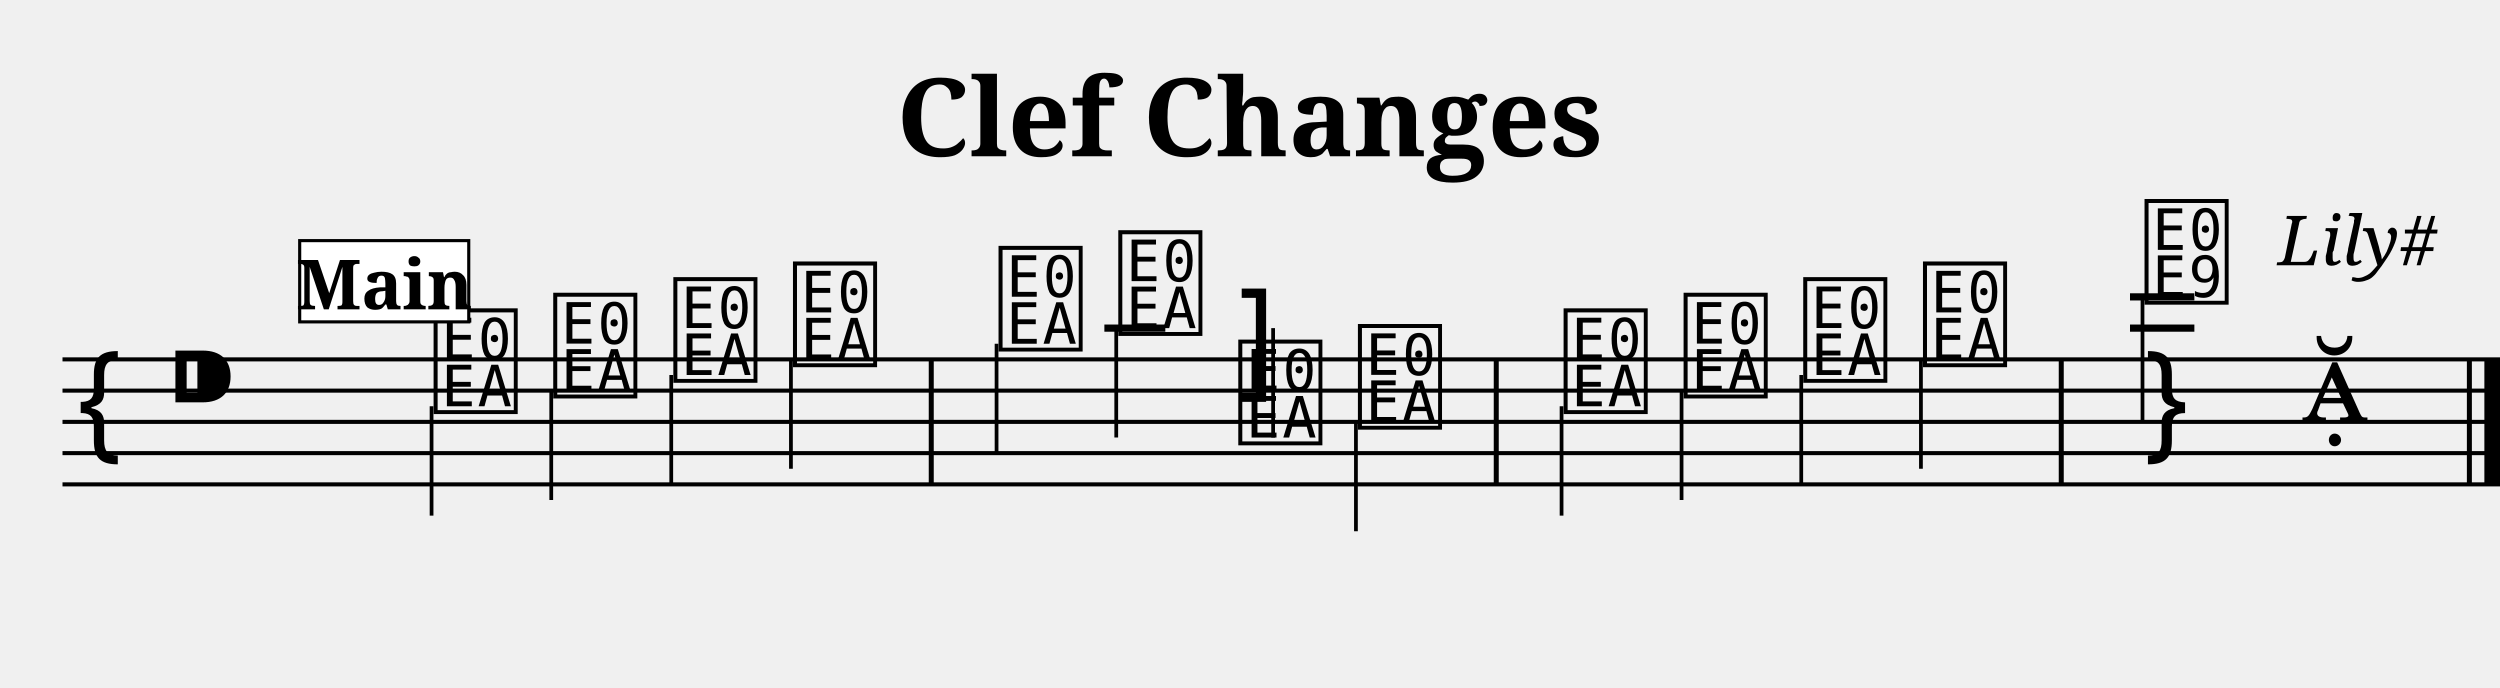
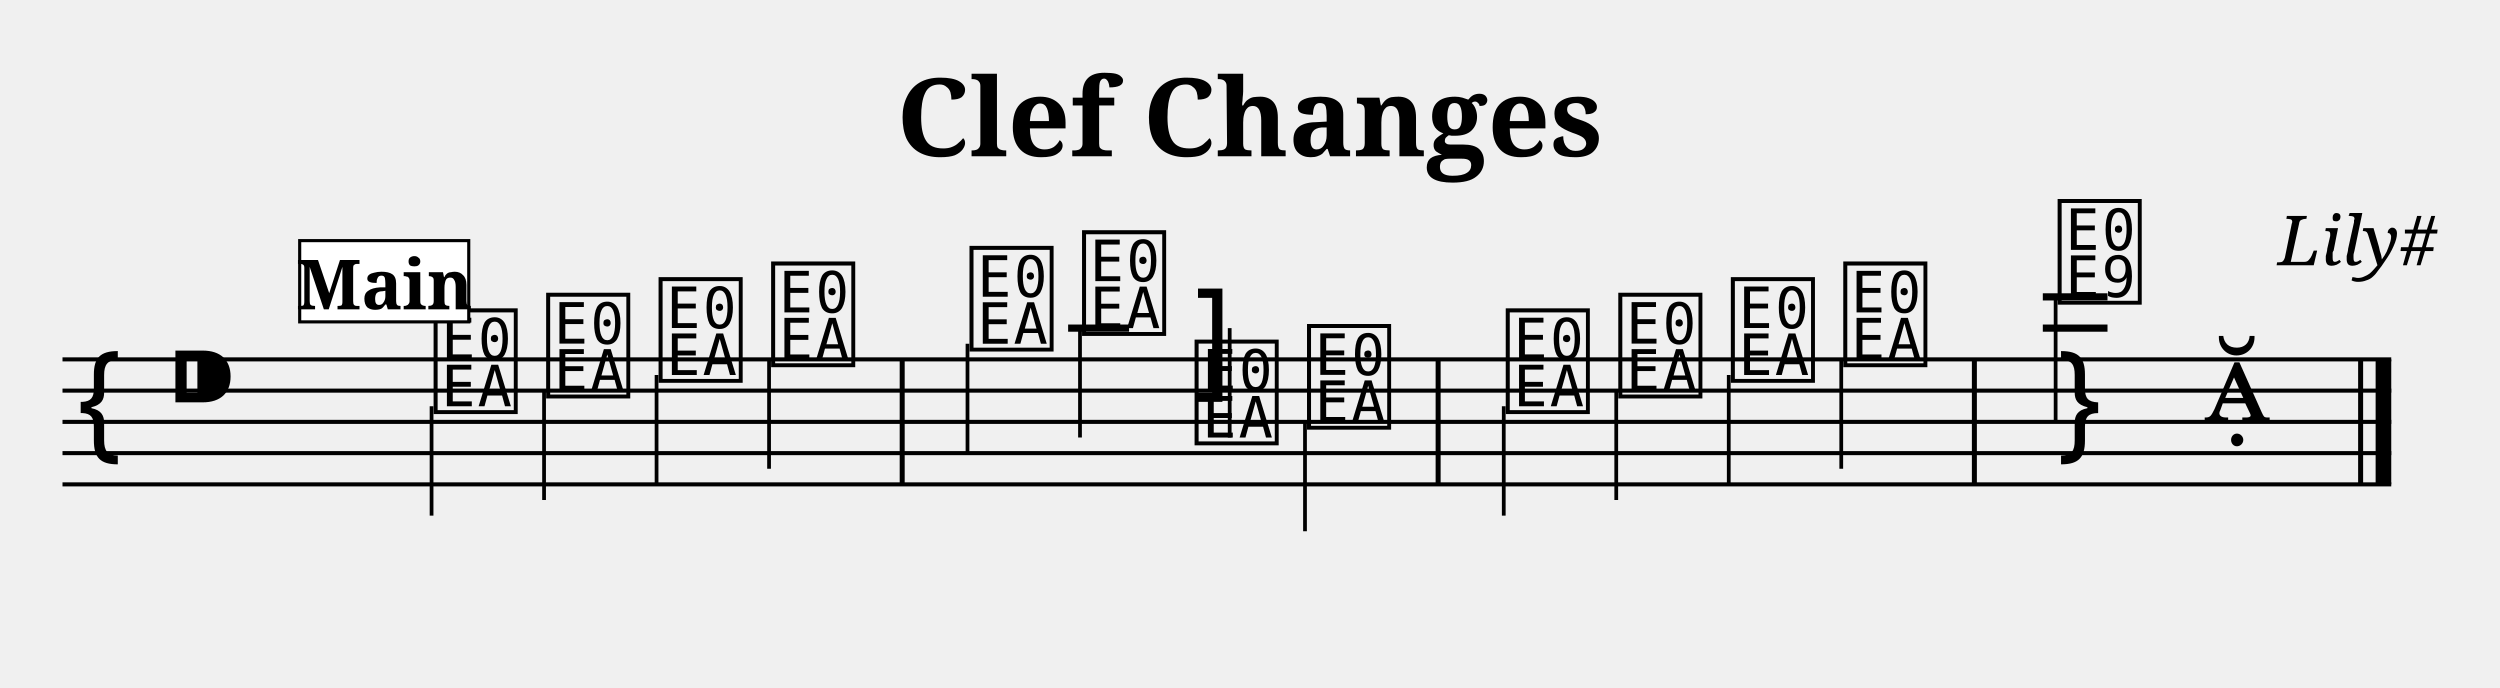
<svg xmlns="http://www.w3.org/2000/svg" width="800.0" height="220.0" viewBox="0 0 80.00 22.00">
  <style>
  @font-face { font-family: 'Emmentaler'; src: local('Emmentaler'); }
  .music { font-family: 'Emmentaler', serif; }
</style>
  <text x="40.00" y="5.00" font-size="3.49" font-family="serif" font-weight="bold" text-anchor="middle">Clef Changes</text>
  <text x="78.00" y="8.49" font-size="2.20" font-family="serif" font-style="italic" text-anchor="end">Lily#</text>
  <g transform="translate(2.00,0.00) scale(1,1)">
-     <line x1="0.00" y1="11.50" x2="78.00" y2="11.50" stroke="#000000" stroke-width="0.130" />
-     <line x1="0.00" y1="12.50" x2="78.00" y2="12.50" stroke="#000000" stroke-width="0.130" />
-     <line x1="0.00" y1="13.50" x2="78.00" y2="13.50" stroke="#000000" stroke-width="0.130" />
-     <line x1="0.00" y1="14.50" x2="78.00" y2="14.50" stroke="#000000" stroke-width="0.130" />
-     <line x1="0.00" y1="15.50" x2="78.00" y2="15.50" stroke="#000000" stroke-width="0.130" />
+     <line x1="0.00" y1="11.50" x2="74.52" y2="11.50" stroke="#000000" stroke-width="0.130" />
+     <line x1="0.00" y1="12.50" x2="74.52" y2="12.50" stroke="#000000" stroke-width="0.130" />
+     <line x1="0.00" y1="13.50" x2="74.52" y2="13.50" stroke="#000000" stroke-width="0.130" />
+     <line x1="0.00" y1="14.50" x2="74.52" y2="14.50" stroke="#000000" stroke-width="0.130" />
+     <line x1="0.00" y1="15.50" x2="74.52" y2="15.50" stroke="#000000" stroke-width="0.130" />
    <text class="music" x="0.30" y="14.50" font-size="4.00"></text>
    <text class="music" x="3.30" y="13.50" font-size="4.00"></text>
    <text class="music" x="11.75" y="13.00" font-size="4.00" data-pos="296"></text>
    <line x1="11.81" y1="13.00" x2="11.81" y2="16.50" stroke="#000000" stroke-width="0.120" />
-     <text class="music" x="15.58" y="12.50" font-size="4.00" data-pos="302"></text>
-     <line x1="15.64" y1="12.50" x2="15.64" y2="16.00" stroke="#000000" stroke-width="0.120" />
-     <text class="music" x="19.42" y="12.00" font-size="4.00" data-pos="304"></text>
-     <line x1="19.48" y1="12.00" x2="19.48" y2="15.50" stroke="#000000" stroke-width="0.120" />
-     <text class="music" x="23.25" y="11.50" font-size="4.00" data-pos="306"></text>
-     <line x1="23.31" y1="11.50" x2="23.31" y2="15.00" stroke="#000000" stroke-width="0.120" />
-     <text class="music" x="29.83" y="11.00" font-size="4.00" data-pos="310"></text>
-     <line x1="29.89" y1="11.00" x2="29.89" y2="14.50" stroke="#000000" stroke-width="0.120" />
-     <text class="music" x="33.66" y="10.50" font-size="4.00" data-pos="315"></text>
-     <line x1="33.72" y1="10.50" x2="33.72" y2="14.00" stroke="#000000" stroke-width="0.120" />
-     <text class="music" x="37.50" y="12.50" font-size="4.00" data-pos="317"></text>
-     <text class="music" x="37.50" y="14.00" font-size="4.00" data-pos="327"></text>
-     <line x1="38.74" y1="14.00" x2="38.74" y2="10.50" stroke="#000000" stroke-width="0.120" />
-     <text class="music" x="41.33" y="13.50" font-size="4.00" data-pos="331"></text>
-     <line x1="41.39" y1="13.50" x2="41.39" y2="17.00" stroke="#000000" stroke-width="0.120" />
-     <text class="music" x="47.91" y="13.00" font-size="4.00" data-pos="335"></text>
-     <line x1="47.97" y1="13.00" x2="47.97" y2="16.50" stroke="#000000" stroke-width="0.120" />
-     <text class="music" x="51.75" y="12.50" font-size="4.00" data-pos="340"></text>
-     <line x1="51.81" y1="12.50" x2="51.81" y2="16.00" stroke="#000000" stroke-width="0.120" />
-     <text class="music" x="55.58" y="12.00" font-size="4.00" data-pos="342"></text>
-     <line x1="55.64" y1="12.00" x2="55.64" y2="15.50" stroke="#000000" stroke-width="0.120" />
-     <text class="music" x="59.41" y="11.50" font-size="4.00" data-pos="344"></text>
-     <line x1="59.47" y1="11.50" x2="59.47" y2="15.00" stroke="#000000" stroke-width="0.120" />
-     <text class="music" x="66.50" y="14.50" font-size="4.00" data-pos="348"></text>
-     <text class="music" x="66.50" y="9.50" font-size="4.00" data-pos="362"></text>
-     <line x1="66.56" y1="9.50" x2="66.56" y2="13.50" stroke="#000000" stroke-width="0.120" />
-     <text class="music" x="71.65" y="13.50" font-size="4.00" data-pos="366"></text>
-     <line x1="33.34" y1="10.50" x2="35.29" y2="10.50" stroke="#000000" stroke-width="0.230" />
-     <line x1="66.16" y1="10.50" x2="68.22" y2="10.50" stroke="#000000" stroke-width="0.230" />
-     <line x1="66.16" y1="9.50" x2="68.22" y2="9.50" stroke="#000000" stroke-width="0.230" />
-     <rect x="27.72" y="11.50" width="0.16" height="4.00" fill="#000000" />
-     <rect x="45.80" y="11.50" width="0.16" height="4.00" fill="#000000" />
-     <rect x="63.88" y="11.50" width="0.16" height="4.00" fill="#000000" />
-     <rect x="76.94" y="11.50" width="0.16" height="4.00" fill="#000000" />
-     <rect x="77.50" y="11.50" width="0.50" height="4.00" fill="#000000" />
+     <text class="music" x="15.35" y="12.50" font-size="4.00" data-pos="302"></text>
+     <line x1="15.41" y1="12.50" x2="15.41" y2="16.00" stroke="#000000" stroke-width="0.120" />
+     <text class="music" x="18.95" y="12.00" font-size="4.00" data-pos="304"></text>
+     <line x1="19.01" y1="12.00" x2="19.01" y2="15.50" stroke="#000000" stroke-width="0.120" />
+     <text class="music" x="22.55" y="11.50" font-size="4.00" data-pos="306"></text>
+     <line x1="22.61" y1="11.50" x2="22.61" y2="15.00" stroke="#000000" stroke-width="0.120" />
+     <text class="music" x="28.90" y="11.00" font-size="4.00" data-pos="310"></text>
+     <line x1="28.96" y1="11.00" x2="28.96" y2="14.50" stroke="#000000" stroke-width="0.120" />
+     <text class="music" x="32.50" y="10.50" font-size="4.00" data-pos="315"></text>
+     <line x1="32.56" y1="10.50" x2="32.56" y2="14.00" stroke="#000000" stroke-width="0.120" />
+     <text class="music" x="36.10" y="12.50" font-size="4.00" data-pos="317"></text>
+     <text class="music" x="36.10" y="14.00" font-size="4.00" data-pos="327"></text>
+     <line x1="37.35" y1="14.00" x2="37.35" y2="10.50" stroke="#000000" stroke-width="0.120" />
+     <text class="music" x="39.70" y="13.50" font-size="4.00" data-pos="331"></text>
+     <line x1="39.76" y1="13.50" x2="39.76" y2="17.00" stroke="#000000" stroke-width="0.120" />
+     <text class="music" x="46.06" y="13.00" font-size="4.00" data-pos="335"></text>
+     <line x1="46.12" y1="13.00" x2="46.12" y2="16.50" stroke="#000000" stroke-width="0.120" />
+     <text class="music" x="49.66" y="12.50" font-size="4.00" data-pos="340"></text>
+     <line x1="49.72" y1="12.50" x2="49.72" y2="16.00" stroke="#000000" stroke-width="0.120" />
+     <text class="music" x="53.26" y="12.00" font-size="4.00" data-pos="342"></text>
+     <line x1="53.32" y1="12.00" x2="53.32" y2="15.50" stroke="#000000" stroke-width="0.120" />
+     <text class="music" x="56.86" y="11.50" font-size="4.00" data-pos="344"></text>
+     <line x1="56.92" y1="11.50" x2="56.92" y2="15.00" stroke="#000000" stroke-width="0.120" />
+     <text class="music" x="63.72" y="14.50" font-size="4.00" data-pos="348"></text>
+     <text class="music" x="63.72" y="9.50" font-size="4.00" data-pos="362"></text>
+     <line x1="63.78" y1="9.50" x2="63.78" y2="13.50" stroke="#000000" stroke-width="0.120" />
+     <text class="music" x="68.52" y="13.50" font-size="4.00" data-pos="366"></text>
+     <line x1="32.18" y1="10.50" x2="34.13" y2="10.50" stroke="#000000" stroke-width="0.230" />
+     <line x1="63.37" y1="10.50" x2="65.44" y2="10.50" stroke="#000000" stroke-width="0.230" />
+     <line x1="63.37" y1="9.50" x2="65.44" y2="9.50" stroke="#000000" stroke-width="0.230" />
+     <rect x="26.79" y="11.50" width="0.16" height="4.00" fill="#000000" />
+     <rect x="43.94" y="11.50" width="0.16" height="4.00" fill="#000000" />
+     <rect x="61.10" y="11.50" width="0.16" height="4.00" fill="#000000" />
+     <rect x="73.46" y="11.50" width="0.16" height="4.00" fill="#000000" />
+     <rect x="74.02" y="11.50" width="0.50" height="4.00" fill="#000000" />
    <rect x="7.59" y="7.70" width="5.41" height="2.60" fill="#FFFFFF" stroke="#000000" stroke-width="0.100" data-pos="0" />
    <text x="10.30" y="9.90" font-size="2.20" font-family="serif" font-weight="bold" text-anchor="middle" fill="#000000" data-pos="0">Main</text>
  </g>
</svg>
